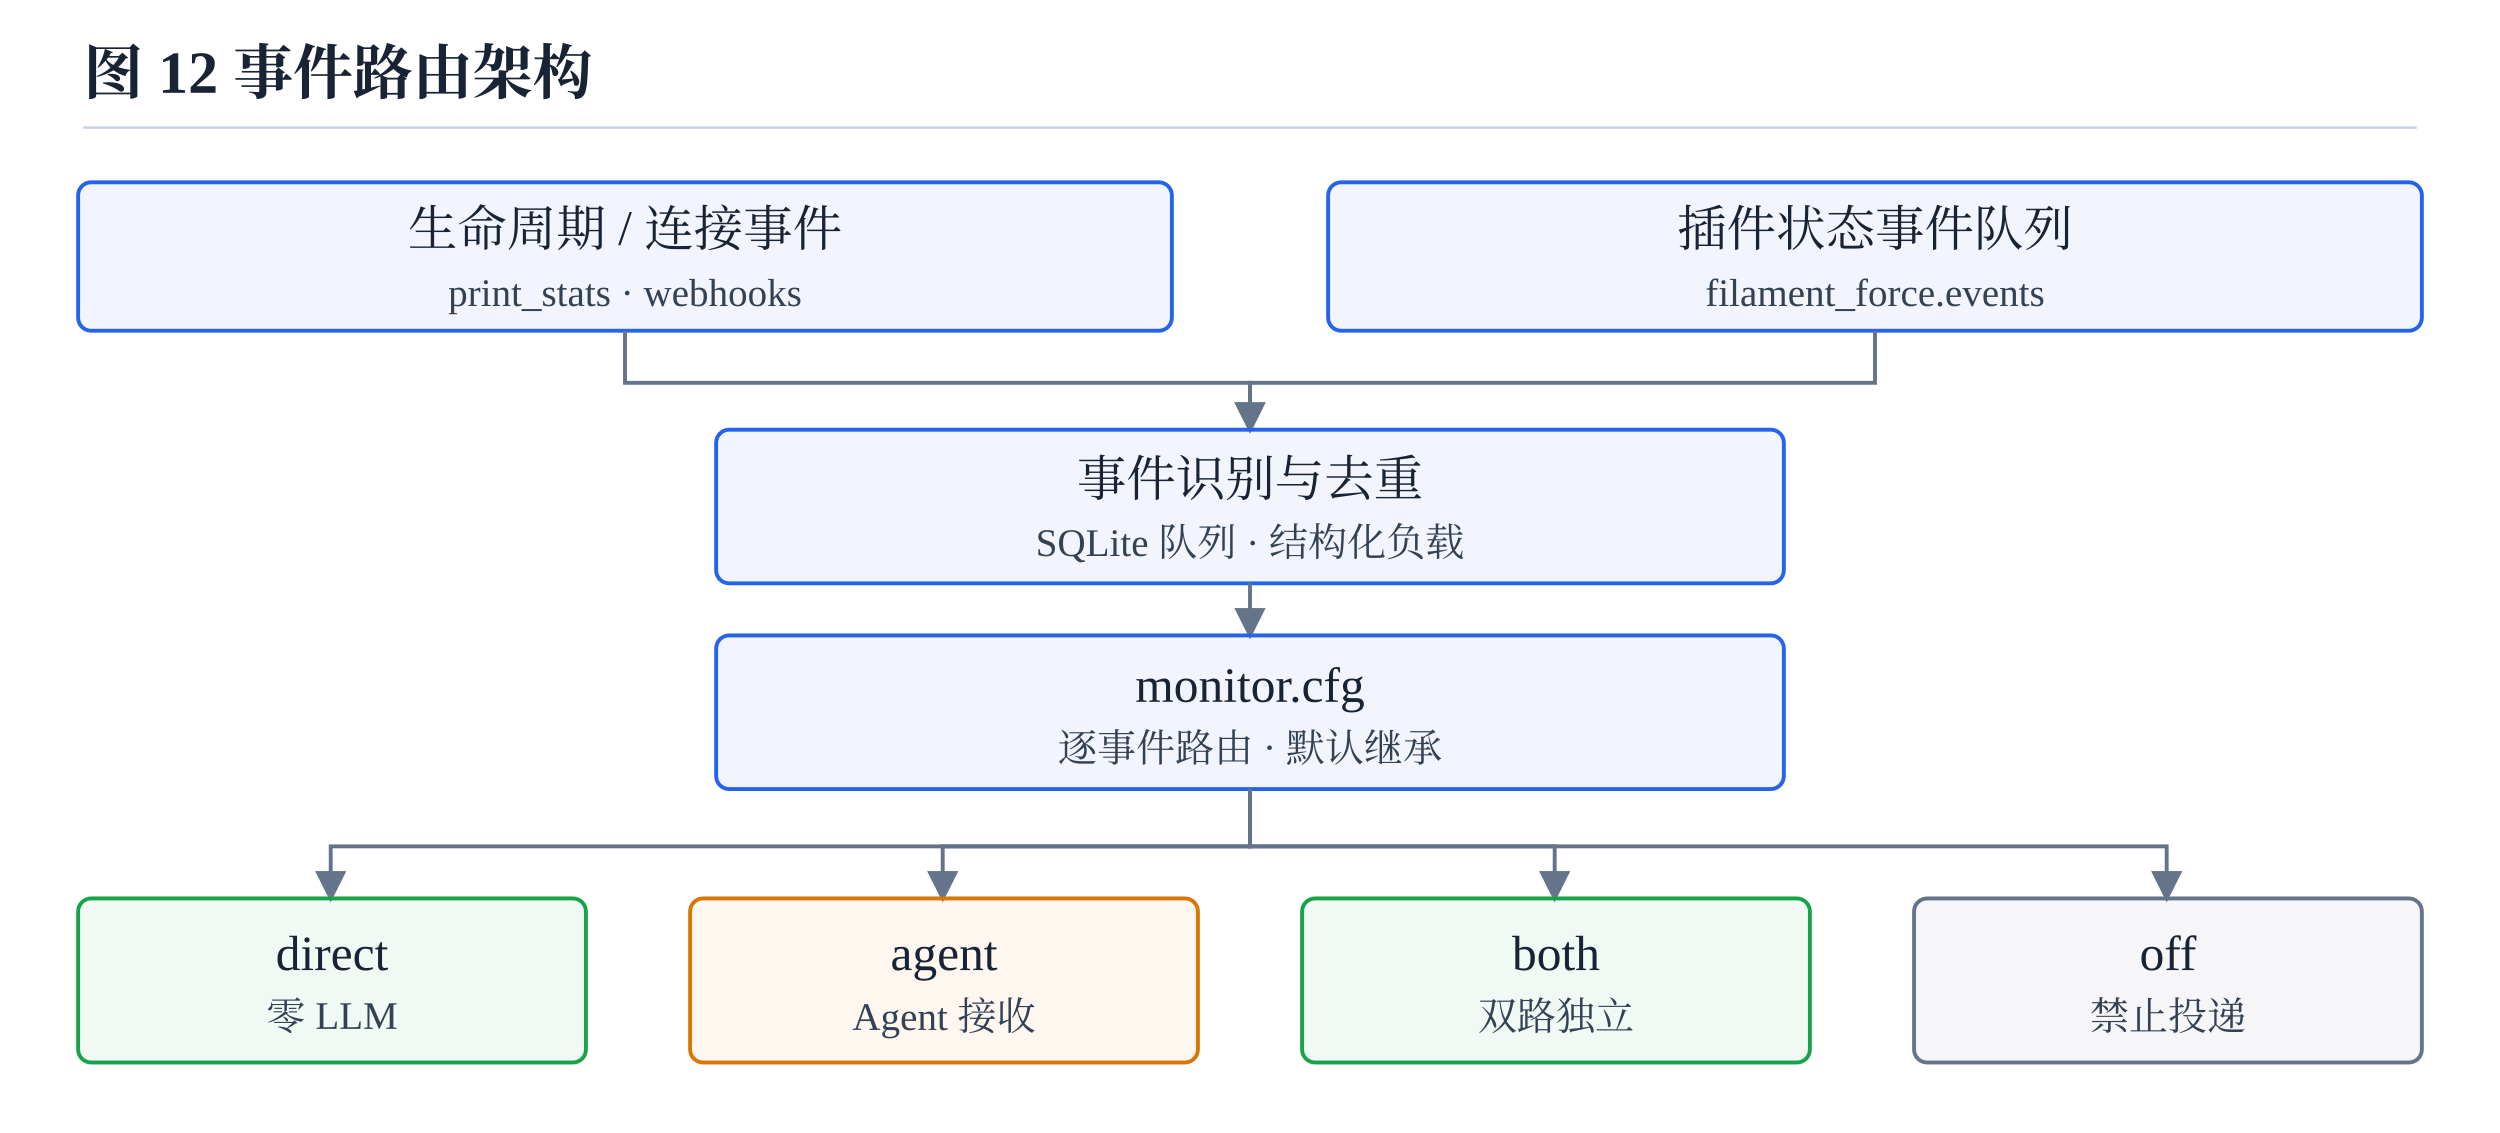
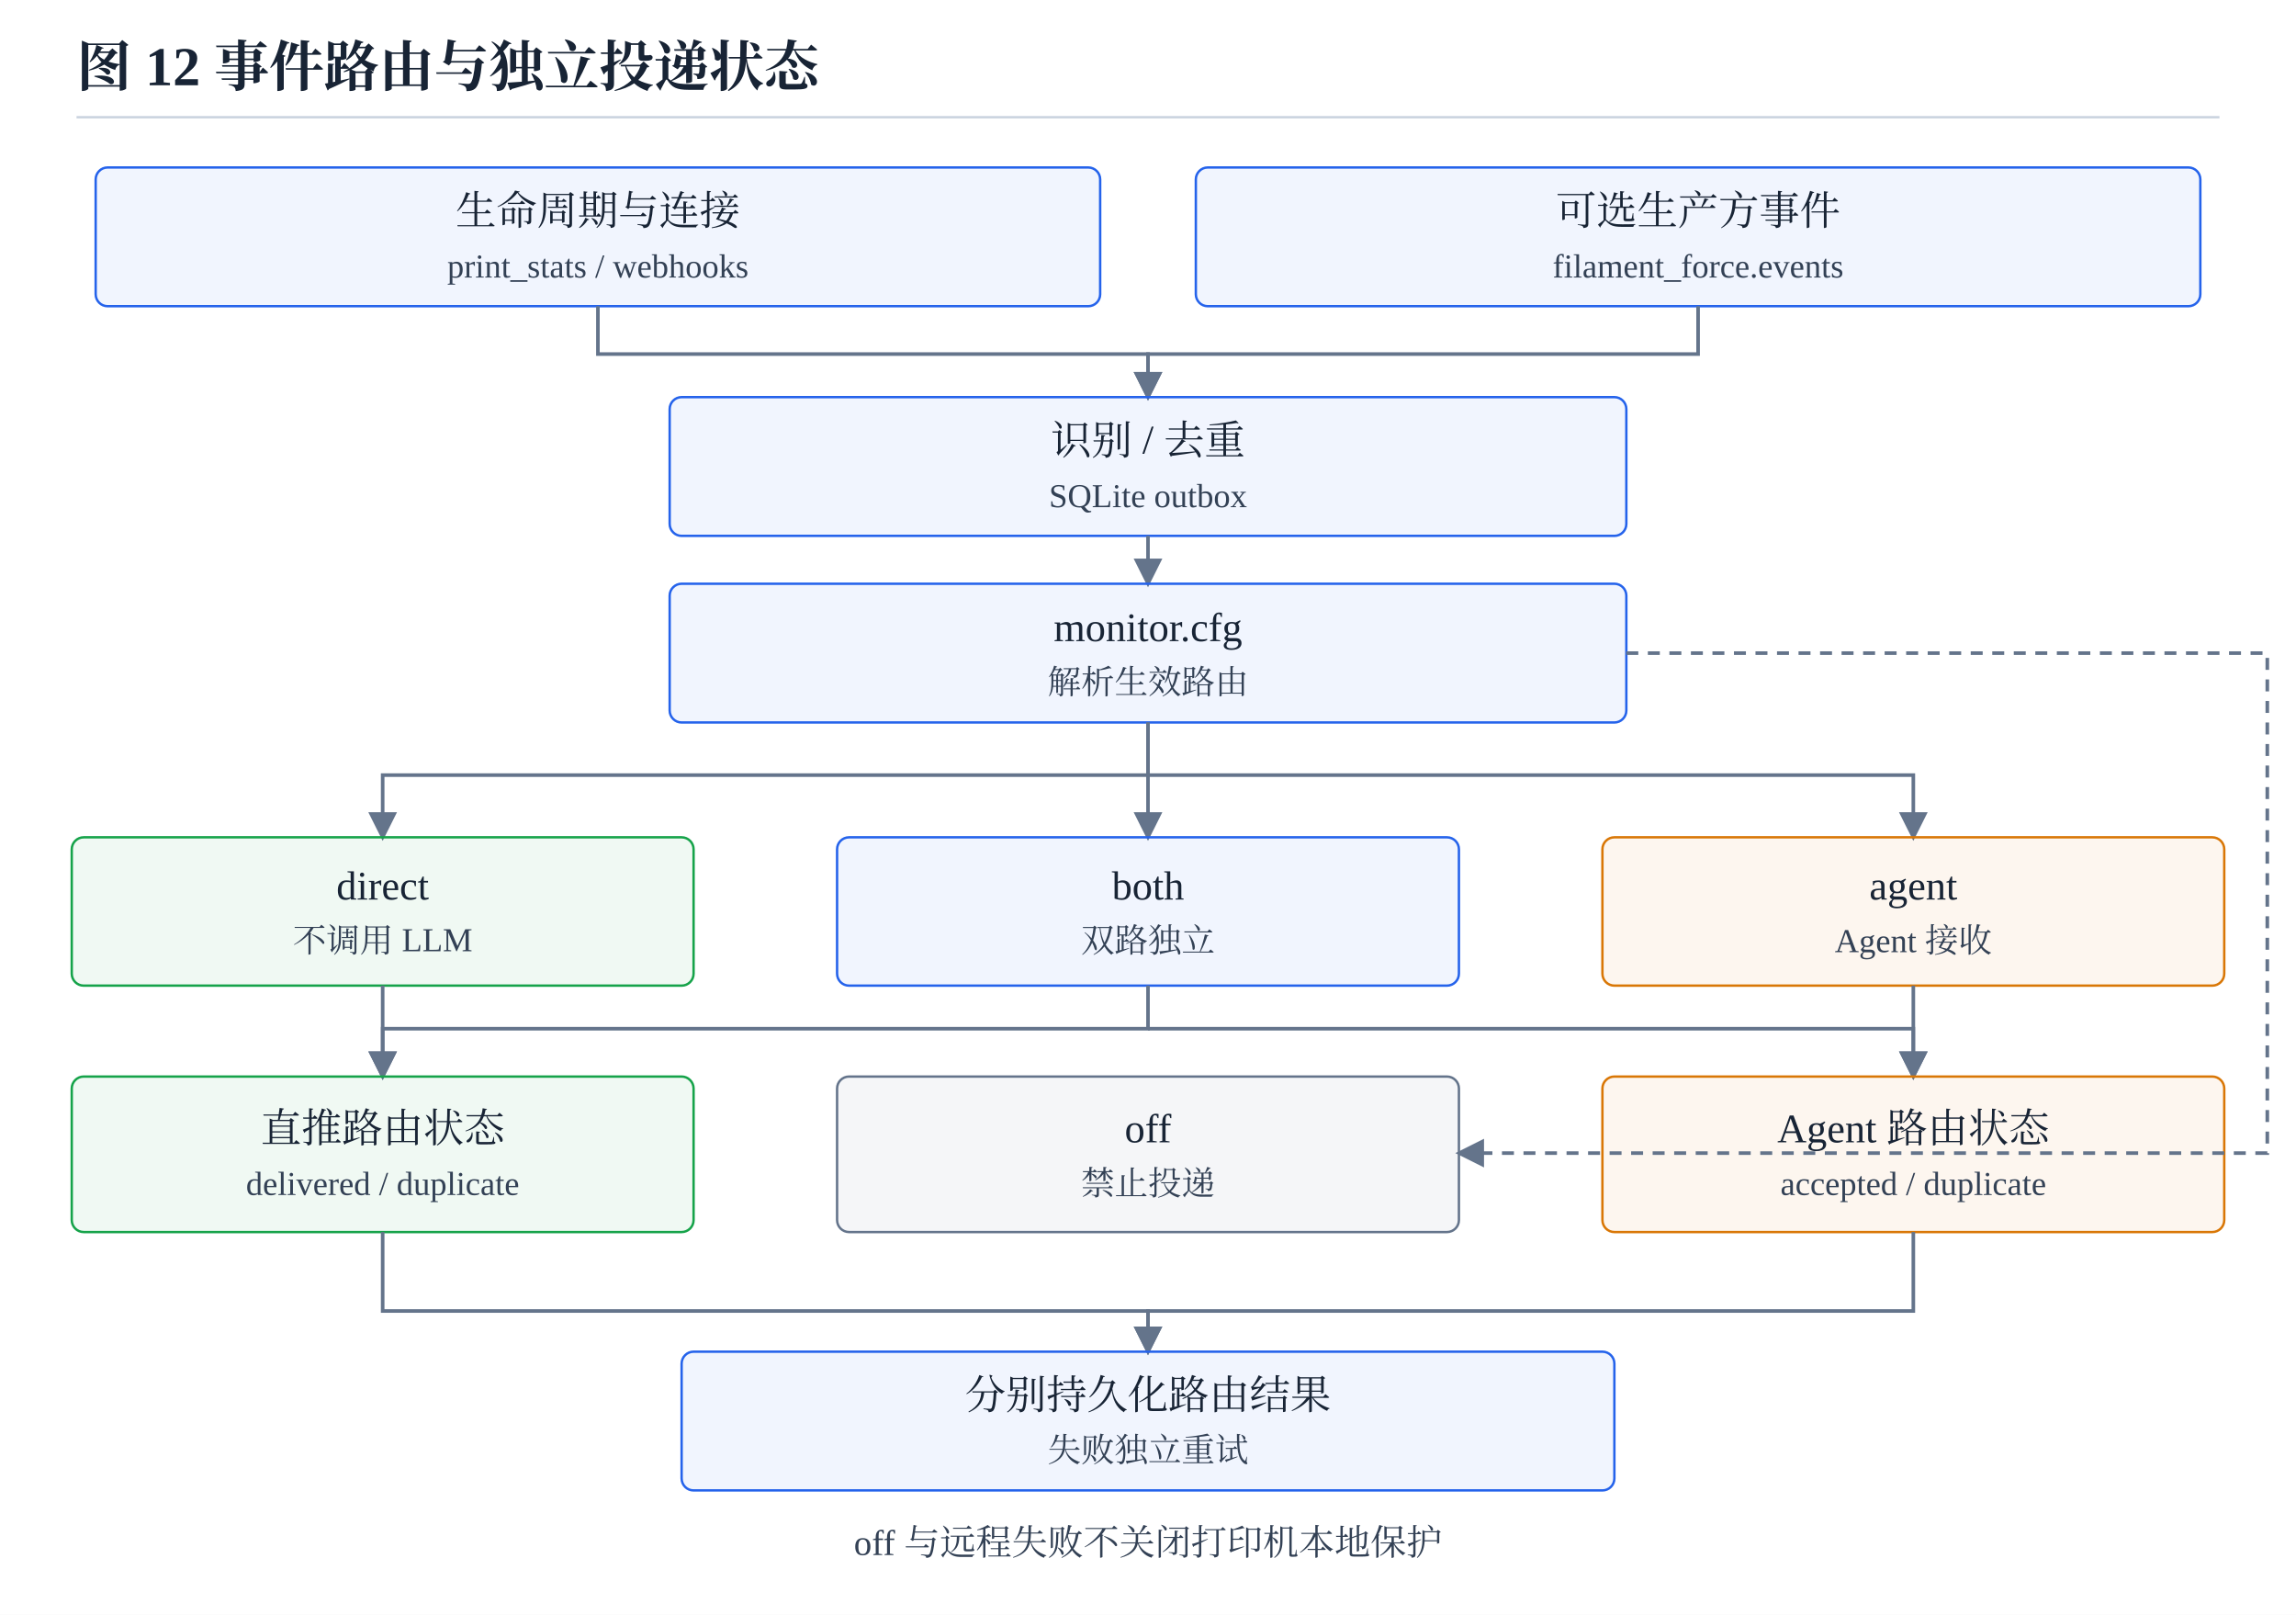
- <svg xmlns="http://www.w3.org/2000/svg" viewBox="0 0 960 435" role="img" aria-label="图 12  事件路由架构">
+ <svg xmlns="http://www.w3.org/2000/svg" viewBox="0 0 960 675" role="img" aria-label="图 12  事件路由与独立投递状态">
  <defs>
    <marker id="a" markerWidth="8" markerHeight="8" refX="7" refY="4" orient="auto">
      <path d="M0 0L8 4L0 8Z" fill="#64748b" />
    </marker>
  </defs>
-   <rect width="960" height="435" fill="#fff" />
+   <rect width="960" height="675" fill="#fff" />
  <g font-family="Times New Roman, SimSun, Noto Serif CJK SC, serif">
-     <text x="32" y="36" font-size="23" font-weight="bold" fill="#182435">图 12  事件路由架构</text>
+     <text x="32" y="36" font-size="23" font-weight="bold" fill="#182435">图 12  事件路由与独立投递状态</text>
    <path d="M32 49H928" stroke="#cad3df" />
-     <rect x="30" y="70" width="420" height="57" rx="5" fill="#2563eb" fill-opacity=".06" stroke="#2563eb" stroke-width="1.5" />
-     <text x="240" y="94.5" text-anchor="middle" font-size="19" fill="#182435">生命周期 / 连接事件</text>
-     <text x="240" y="117.5" text-anchor="middle" font-size="15" fill="#334155">print_stats · webhooks</text>
-     <rect x="510" y="70" width="420" height="57" rx="5" fill="#2563eb" fill-opacity=".06" stroke="#2563eb" stroke-width="1.5" />
-     <text x="720" y="94.5" text-anchor="middle" font-size="19" fill="#182435">插件状态事件队列</text>
-     <text x="720" y="117.5" text-anchor="middle" font-size="15" fill="#334155">filament_force.events</text>
-     <path d="M240 127V147H480V165" fill="none" stroke="#64748b" stroke-width="1.5" marker-end="url(#a)" />
-     <path d="M720 127V147H480V165" fill="none" stroke="#64748b" stroke-width="1.5" marker-end="url(#a)" />
-     <rect x="275" y="165" width="410" height="59" rx="5" fill="#2563eb" fill-opacity=".06" stroke="#2563eb" stroke-width="1.5" />
-     <text x="480" y="190.5" text-anchor="middle" font-size="19" fill="#182435">事件识别与去重</text>
-     <text x="480" y="213.5" text-anchor="middle" font-size="15" fill="#334155">SQLite 队列 · 结构化负载</text>
+     <rect x="40" y="70" width="420" height="58" rx="5" stroke="#2563eb" fill="#2563eb" fill-opacity=".065" />
+     <text x="250" y="94" text-anchor="middle" font-size="17" fill="#182435">生命周期与连接</text>
+     <text x="250" y="116" text-anchor="middle" font-size="14" fill="#334155">print_stats / webhooks</text>
+     <rect x="500" y="70" width="420" height="58" rx="5" stroke="#2563eb" fill="#2563eb" fill-opacity=".065" />
+     <text x="710" y="94" text-anchor="middle" font-size="17" fill="#182435">可选生产方事件</text>
+     <text x="710" y="116" text-anchor="middle" font-size="14" fill="#334155">filament_force.events</text>
+     <path d="M250 128V148H480V166" fill="none" stroke="#64748b" stroke-width="1.5" marker-end="url(#a)" />
+     <path d="M710 128V148H480V166" fill="none" stroke="#64748b" stroke-width="1.5" marker-end="url(#a)" />
+     <rect x="280" y="166" width="400" height="58" rx="5" stroke="#2563eb" fill="#2563eb" fill-opacity=".065" />
+     <text x="480" y="190" text-anchor="middle" font-size="17" fill="#182435">识别 / 去重</text>
+     <text x="480" y="212" text-anchor="middle" font-size="14" fill="#334155">SQLite outbox</text>
    <path d="M480 224V244" fill="none" stroke="#64748b" stroke-width="1.5" marker-end="url(#a)" />
-     <rect x="275" y="244" width="410" height="59" rx="5" fill="#2563eb" fill-opacity=".06" stroke="#2563eb" stroke-width="1.5" />
-     <text x="480" y="269.5" text-anchor="middle" font-size="19" fill="#182435">monitor.cfg</text>
-     <text x="480" y="292.5" text-anchor="middle" font-size="15" fill="#334155">逐事件路由 · 默认继承</text>
-     <path d="M480 303V325H127V345" fill="none" stroke="#64748b" stroke-width="1.5" marker-end="url(#a)" />
-     <rect x="30" y="345" width="195" height="63" rx="5" fill="#16a34a" fill-opacity=".06" stroke="#16a34a" stroke-width="1.5" />
-     <text x="127.5" y="372.5" text-anchor="middle" font-size="19" fill="#182435">direct</text>
-     <text x="127.5" y="395.5" text-anchor="middle" font-size="15" fill="#334155">零 LLM</text>
-     <path d="M480 303V325H362V345" fill="none" stroke="#64748b" stroke-width="1.5" marker-end="url(#a)" />
-     <rect x="265" y="345" width="195" height="63" rx="5" fill="#d97706" fill-opacity=".06" stroke="#d97706" stroke-width="1.5" />
-     <text x="362.5" y="372.5" text-anchor="middle" font-size="19" fill="#182435">agent</text>
-     <text x="362.5" y="395.5" text-anchor="middle" font-size="15" fill="#334155">Agent 接收</text>
-     <path d="M480 303V325H597V345" fill="none" stroke="#64748b" stroke-width="1.5" marker-end="url(#a)" />
-     <rect x="500" y="345" width="195" height="63" rx="5" fill="#16a34a" fill-opacity=".06" stroke="#16a34a" stroke-width="1.5" />
-     <text x="597.5" y="372.5" text-anchor="middle" font-size="19" fill="#182435">both</text>
-     <text x="597.5" y="395.5" text-anchor="middle" font-size="15" fill="#334155">双路独立</text>
-     <path d="M480 303V325H832V345" fill="none" stroke="#64748b" stroke-width="1.5" marker-end="url(#a)" />
-     <rect x="735" y="345" width="195" height="63" rx="5" fill="#64748b" fill-opacity=".06" stroke="#64748b" stroke-width="1.5" />
-     <text x="832.5" y="372.5" text-anchor="middle" font-size="19" fill="#182435">off</text>
-     <text x="832.5" y="395.5" text-anchor="middle" font-size="15" fill="#334155">禁止投递</text>
+     <rect x="280" y="244" width="400" height="58" rx="5" stroke="#2563eb" fill="#2563eb" fill-opacity=".065" />
+     <text x="480" y="268" text-anchor="middle" font-size="17" fill="#182435">monitor.cfg</text>
+     <text x="480" y="290" text-anchor="middle" font-size="14" fill="#334155">解析生效路由</text>
+     <path d="M480 302V324H160V350" fill="none" stroke="#64748b" stroke-width="1.5" marker-end="url(#a)" />
+     <path d="M480 302V350" fill="none" stroke="#64748b" stroke-width="1.5" marker-end="url(#a)" />
+     <path d="M480 324H800V350" fill="none" stroke="#64748b" stroke-width="1.5" marker-end="url(#a)" />
+     <rect x="30" y="350" width="260" height="62" rx="5" stroke="#16a34a" fill="#16a34a" fill-opacity=".065" />
+     <text x="160" y="376" text-anchor="middle" font-size="17" fill="#182435">direct</text>
+     <text x="160" y="398" text-anchor="middle" font-size="14" fill="#334155">不调用 LLM</text>
+     <rect x="350" y="350" width="260" height="62" rx="5" stroke="#2563eb" fill="#2563eb" fill-opacity=".065" />
+     <text x="480" y="376" text-anchor="middle" font-size="17" fill="#182435">both</text>
+     <text x="480" y="398" text-anchor="middle" font-size="14" fill="#334155">双路独立</text>
+     <rect x="670" y="350" width="260" height="62" rx="5" stroke="#d97706" fill="#d97706" fill-opacity=".065" />
+     <text x="800" y="376" text-anchor="middle" font-size="17" fill="#182435">agent</text>
+     <text x="800" y="398" text-anchor="middle" font-size="14" fill="#334155">Agent 接收</text>
+     <path d="M160 412V450" fill="none" stroke="#64748b" stroke-width="1.5" marker-end="url(#a)" />
+     <path d="M480 412V430H160V450" fill="none" stroke="#64748b" stroke-width="1.5" marker-end="url(#a)" />
+     <path d="M480 430H800V450" fill="none" stroke="#64748b" stroke-width="1.5" marker-end="url(#a)" />
+     <path d="M800 412V450" fill="none" stroke="#64748b" stroke-width="1.5" marker-end="url(#a)" />
+     <rect x="30" y="450" width="260" height="65" rx="5" stroke="#16a34a" fill="#16a34a" fill-opacity=".065" />
+     <text x="160" y="477.5" text-anchor="middle" font-size="17" fill="#182435">直推路由状态</text>
+     <text x="160" y="499.5" text-anchor="middle" font-size="14" fill="#334155">delivered / duplicate</text>
+     <rect x="670" y="450" width="260" height="65" rx="5" stroke="#d97706" fill="#d97706" fill-opacity=".065" />
+     <text x="800" y="477.5" text-anchor="middle" font-size="17" fill="#182435">Agent 路由状态</text>
+     <text x="800" y="499.5" text-anchor="middle" font-size="14" fill="#334155">accepted / duplicate</text>
+     <rect x="350" y="450" width="260" height="65" rx="5" stroke="#64748b" fill="#64748b" fill-opacity=".065" />
+     <text x="480" y="477.5" text-anchor="middle" font-size="17" fill="#182435">off</text>
+     <text x="480" y="499.5" text-anchor="middle" font-size="14" fill="#334155">禁止投递</text>
+     <path d="M680 273H948V482H610" fill="none" stroke="#64748b" stroke-width="1.5" stroke-dasharray="5 4" marker-end="url(#a)" />
+     <path d="M160 515V548H480V565" fill="none" stroke="#64748b" stroke-width="1.5" marker-end="url(#a)" />
+     <path d="M800 515V548H480V565" fill="none" stroke="#64748b" stroke-width="1.5" marker-end="url(#a)" />
+     <rect x="285" y="565" width="390" height="58" rx="5" stroke="#2563eb" fill="#2563eb" fill-opacity=".065" />
+     <text x="480" y="589" text-anchor="middle" font-size="17" fill="#182435">分别持久化路由结果</text>
+     <text x="480" y="611" text-anchor="middle" font-size="14" fill="#334155">失败独立重试</text>
+     <text x="480" y="650" text-anchor="middle" font-size="15" fill="#334155">off 与远程失败不关闭打印机本地保护</text>
  </g>
</svg>
